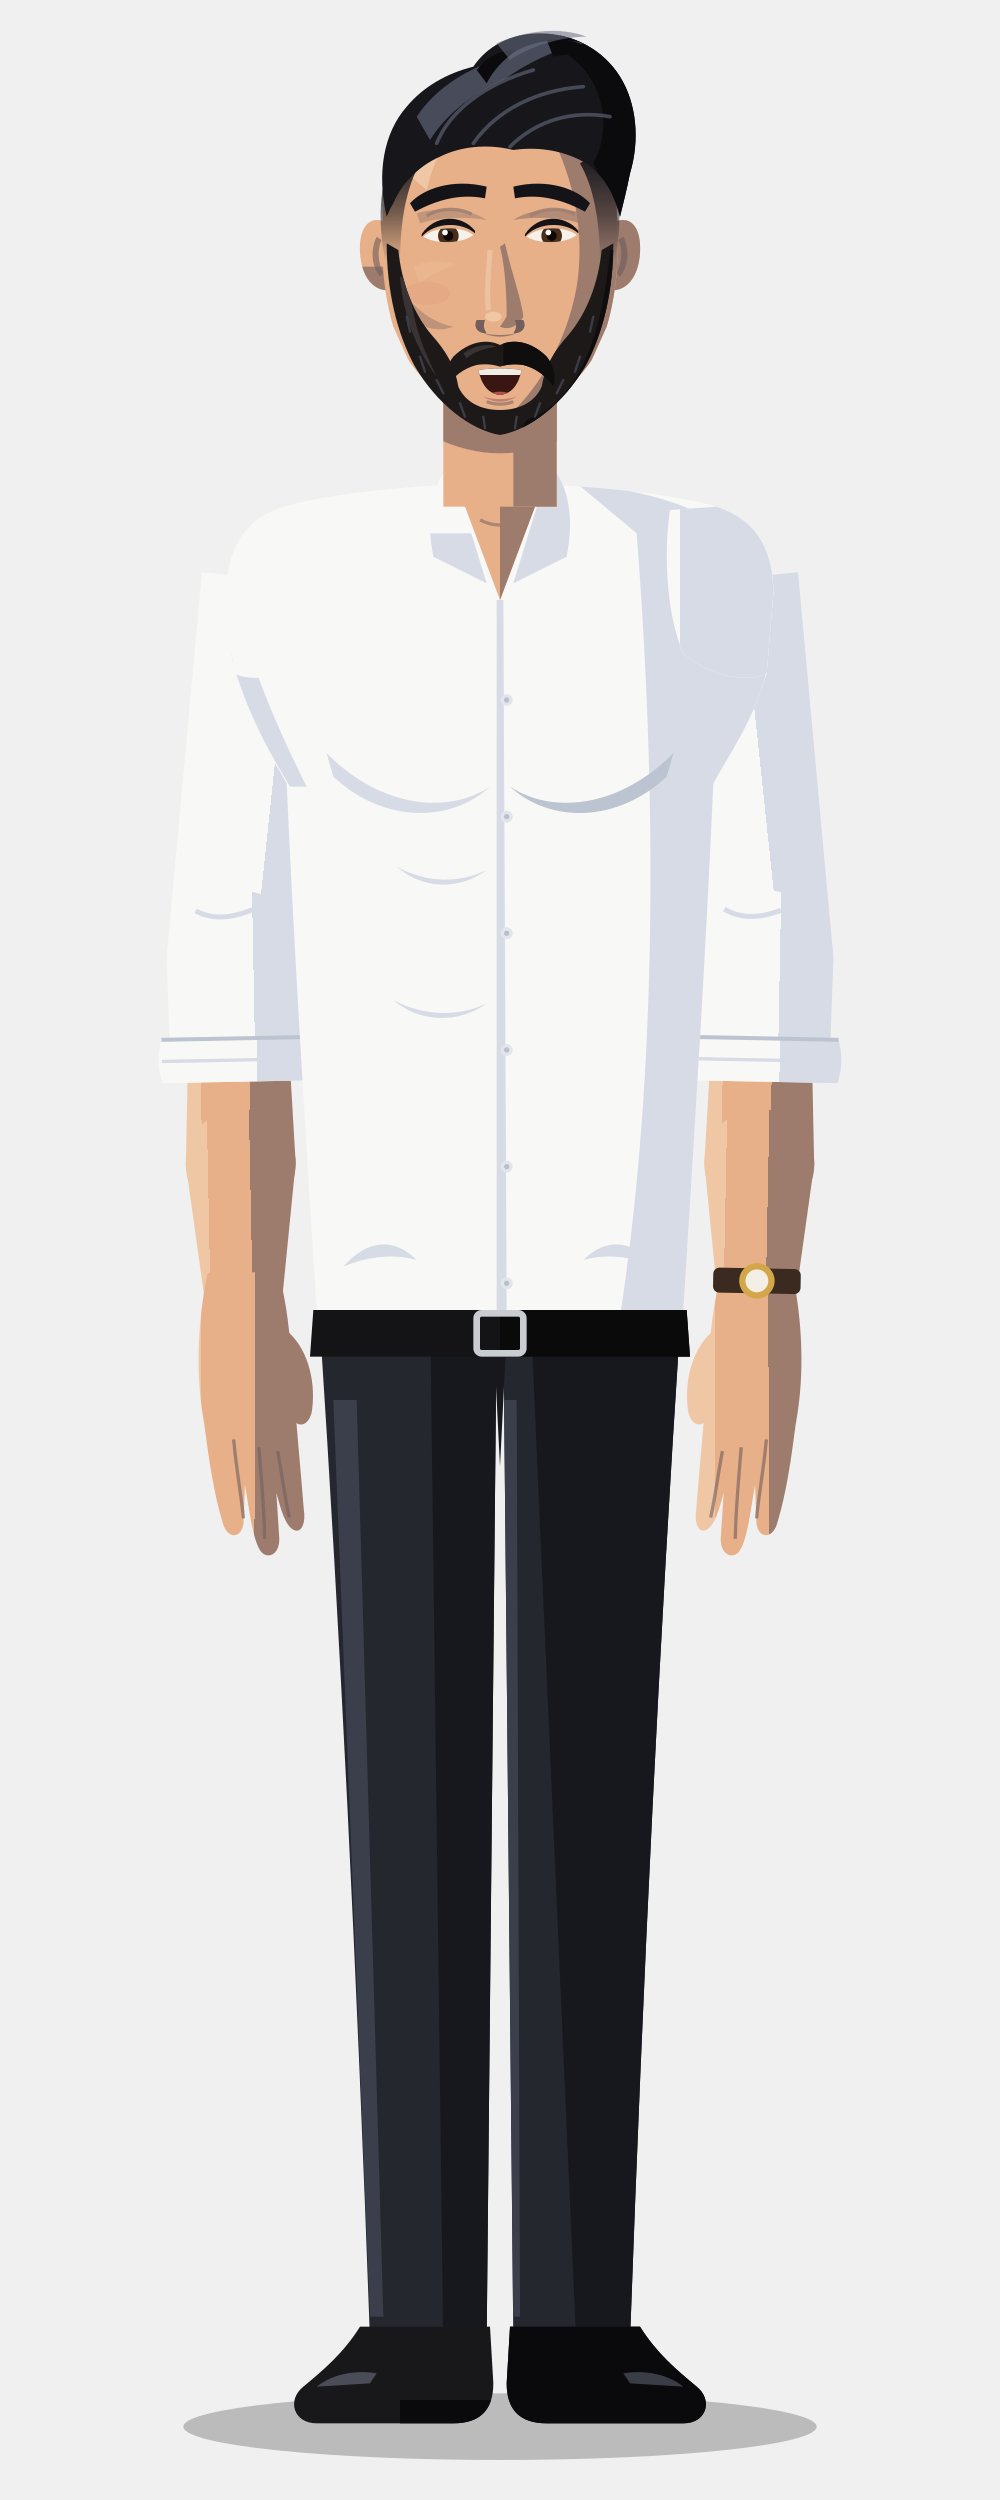
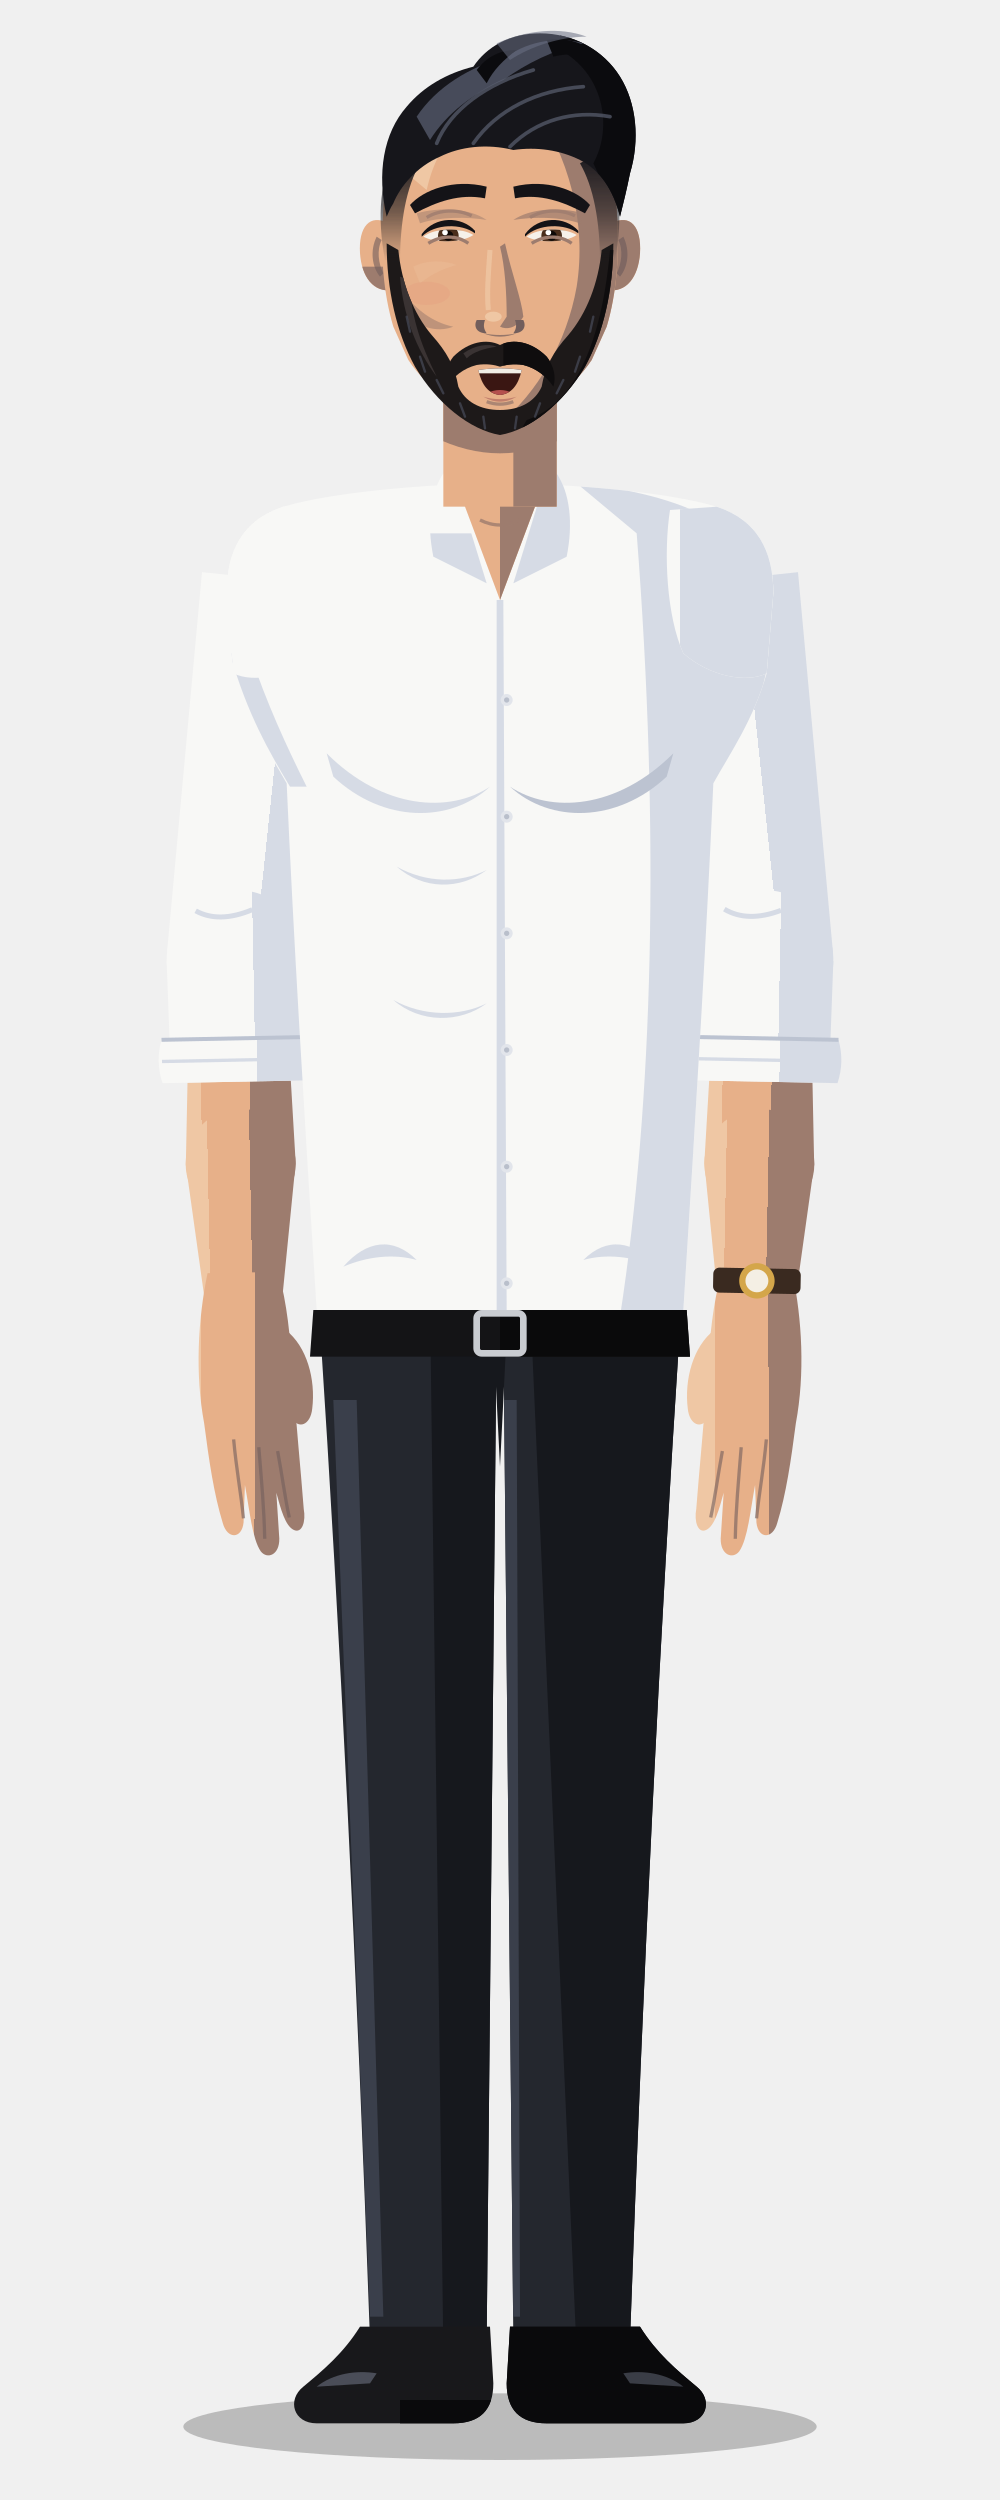
<svg xmlns="http://www.w3.org/2000/svg" viewBox="0 0 600 1500" width="600" height="1500">
  <defs>
    <linearGradient id="fade" x1="0" y1="0" x2="0" y2="1">
      <stop offset="0" stop-color="#16161b" stop-opacity="1" />
      <stop offset="0.55" stop-color="#16161b" stop-opacity="0.55" />
      <stop offset="1" stop-color="#16161b" stop-opacity="0" />
    </linearGradient>
    <clipPath id="c1">
      <path d="M192,796 L298,796 L292,1404 L222,1404 C214,1180 204,980 192,796 Z" />
    </clipPath>
    <clipPath id="c2">
      <path d="M 408,796 L 302,796 L 308,1404 L 378,1404 C 386,1180 396,980 408,796 Z" />
    </clipPath>
    <clipPath id="c3">
      <path d="M216,1396 L294,1396 L296,1430 C296,1446 288,1454 272,1454 L190,1454 C176,1454 172,1440 182,1432 C194,1422 206,1412 216,1396 Z" />
    </clipPath>
    <clipPath id="c4">
      <path d="M 384,1396 L 306,1396 L 304,1430 C 304,1446 312,1454 328,1454 L 410,1454 C 424,1454 428,1440 418,1432 C 406,1422 394,1412 384,1396 Z" />
    </clipPath>
    <linearGradient id="g5" gradientUnits="userSpaceOnUse" x1="112.0" y1="674.3" x2="175.9" y2="673.0">
      <stop offset="0" stop-color="#efc7a4" />
      <stop offset="0.14" stop-color="#efc7a4" />
      <stop offset="0.14" stop-color="#e7b089" />
      <stop offset="0.6" stop-color="#e7b089" />
      <stop offset="0.6" stop-color="#9d7c6e" />
      <stop offset="1" stop-color="#9d7c6e" />
    </linearGradient>
    <linearGradient id="g6" gradientUnits="userSpaceOnUse" x1="117.9" y1="744.7" x2="172.9" y2="743.6">
      <stop offset="0" stop-color="#efc7a4" />
      <stop offset="0.14" stop-color="#efc7a4" />
      <stop offset="0.14" stop-color="#e7b089" />
      <stop offset="0.6" stop-color="#e7b089" />
      <stop offset="0.6" stop-color="#9d7c6e" />
      <stop offset="1" stop-color="#9d7c6e" />
    </linearGradient>
    <linearGradient id="g7" gradientUnits="userSpaceOnUse" x1="110.7" y1="457.4" x2="197.3" y2="466.6">
      <stop offset="0" stop-color="#f8f8f6" />
      <stop offset="0.62" stop-color="#f8f8f6" />
      <stop offset="0.62" stop-color="#d6dbe5" />
      <stop offset="1" stop-color="#d6dbe5" />
    </linearGradient>
    <linearGradient id="g8" gradientUnits="userSpaceOnUse" x1="101.1" y1="606.8" x2="184.1" y2="605.2">
      <stop offset="0" stop-color="#f8f8f6" />
      <stop offset="0.62" stop-color="#f8f8f6" />
      <stop offset="0.62" stop-color="#d6dbe5" />
      <stop offset="1" stop-color="#d6dbe5" />
    </linearGradient>
    <linearGradient id="g9" gradientUnits="userSpaceOnUse" x1="97.2" y1="636.9" x2="189.2" y2="635.1">
      <stop offset="0" stop-color="#f8f8f6" />
      <stop offset="0.62" stop-color="#f8f8f6" />
      <stop offset="0.62" stop-color="#d6dbe5" />
      <stop offset="1" stop-color="#d6dbe5" />
    </linearGradient>
    <linearGradient id="g10" gradientUnits="userSpaceOnUse" x1="-28.0" y1="-0.6" x2="28.0" y2="0.6">
      <stop offset="0" stop-color="#efc7a4" />
      <stop offset="0.14" stop-color="#efc7a4" />
      <stop offset="0.14" stop-color="#e7b089" />
      <stop offset="0.6" stop-color="#e7b089" />
      <stop offset="0.6" stop-color="#9d7c6e" />
      <stop offset="1" stop-color="#9d7c6e" />
    </linearGradient>
    <linearGradient id="g11" gradientUnits="userSpaceOnUse" x1="424.1" y1="673.0" x2="488.0" y2="674.3">
      <stop offset="0" stop-color="#efc7a4" />
      <stop offset="0.14" stop-color="#efc7a4" />
      <stop offset="0.14" stop-color="#e7b089" />
      <stop offset="0.6" stop-color="#e7b089" />
      <stop offset="0.6" stop-color="#9d7c6e" />
      <stop offset="1" stop-color="#9d7c6e" />
    </linearGradient>
    <linearGradient id="g12" gradientUnits="userSpaceOnUse" x1="427.1" y1="743.6" x2="482.1" y2="744.7">
      <stop offset="0" stop-color="#efc7a4" />
      <stop offset="0.14" stop-color="#efc7a4" />
      <stop offset="0.14" stop-color="#e7b089" />
      <stop offset="0.6" stop-color="#e7b089" />
      <stop offset="0.6" stop-color="#9d7c6e" />
      <stop offset="1" stop-color="#9d7c6e" />
    </linearGradient>
    <linearGradient id="g13" gradientUnits="userSpaceOnUse" x1="402.7" y1="466.6" x2="489.3" y2="457.4">
      <stop offset="0" stop-color="#f8f8f6" />
      <stop offset="0.62" stop-color="#f8f8f6" />
      <stop offset="0.62" stop-color="#d6dbe5" />
      <stop offset="1" stop-color="#d6dbe5" />
    </linearGradient>
    <linearGradient id="g14" gradientUnits="userSpaceOnUse" x1="415.9" y1="605.2" x2="498.9" y2="606.8">
      <stop offset="0" stop-color="#f8f8f6" />
      <stop offset="0.62" stop-color="#f8f8f6" />
      <stop offset="0.62" stop-color="#d6dbe5" />
      <stop offset="1" stop-color="#d6dbe5" />
    </linearGradient>
    <linearGradient id="g15" gradientUnits="userSpaceOnUse" x1="410.8" y1="635.1" x2="502.8" y2="636.9">
      <stop offset="0" stop-color="#f8f8f6" />
      <stop offset="0.62" stop-color="#f8f8f6" />
      <stop offset="0.62" stop-color="#d6dbe5" />
      <stop offset="1" stop-color="#d6dbe5" />
    </linearGradient>
    <linearGradient id="g16" gradientUnits="userSpaceOnUse" x1="28.0" y1="0.6" x2="-28.0" y2="-0.6">
      <stop offset="0" stop-color="#efc7a4" />
      <stop offset="0.14" stop-color="#efc7a4" />
      <stop offset="0.14" stop-color="#e7b089" />
      <stop offset="0.6" stop-color="#e7b089" />
      <stop offset="0.6" stop-color="#9d7c6e" />
      <stop offset="1" stop-color="#9d7c6e" />
    </linearGradient>
    <clipPath id="c17">
      <path d="M300,290 C268,290 204,294 170,304 C146,312 136,330 136,356 L140,404 C148,432 162,452 172,470 C176,560 182,660 190,786 L410,786 C418,660 424,560 428,470 C438,452 452,432 460,404 L464,356 C464,330 454,312 430,304 C396,294 332,290 300,290 Z" />
    </clipPath>
    <clipPath id="c18">
      <path d="M276,296 L324,296 L300,360 Z" />
    </clipPath>
    <clipPath id="c19">
      <path d="M266,284 C258,296 256,314 260,334 L292,350 L276,298 Z" />
    </clipPath>
    <clipPath id="c20">
      <path d="M 334,284 C 342,296 344,314 340,334 L 308,350 L 324,298 Z" />
    </clipPath>
    <clipPath id="c21">
      <path d="M188,786 L412,786 L414,814 L186,814 Z" />
    </clipPath>
    <clipPath id="c22">
      <path d="M170,304 C146,312 136,330 136,356 L140,404 C152,410 174,406 190,392 C200,370 202,332 198,306 Z" />
    </clipPath>
    <clipPath id="c23">
      <path d="M 430,304 C 454,312 464,330 464,356 L 460,404 C 448,410 426,406 410,392 C 400,370 398,332 402,306 Z" />
    </clipPath>
    <clipPath id="c24">
      <path d="M233,134 C222,128 215,136 216,152 C217,166 224,176 236,174 Z" />
    </clipPath>
    <clipPath id="c25">
      <path d="M 367,134 C 378,128 385,136 384,152 C 383,166 376,176 364,174 Z" />
    </clipPath>
    <clipPath id="c26">
      <path d="M266,220 L266,304 L334,304 L334,220 Z" />
    </clipPath>
    <clipPath id="c27">
      <path d="M300,64 C341,64 369,88 370,126 C372,152 370,176 364,196 L355,216 C343,234 324,247 300,249 C276,247 257,234 245,216 L236,196 C230,176 228,152 230,126 C231,88 259,64 300,64 Z" />
    </clipPath>
    <clipPath id="c28">
-       <path d="M254,142 C261,135.5 277,135.5 284,141 C277,146.55 261,146.55 254,142 Z" />
+       <path d="M254,142 C261,136.5 277,136.5 284,141 C277,145.85 261,145.85 254,142 Z" />
    </clipPath>
    <clipPath id="c29">
-       <path d="M316,142 C323,135.5 339,135.5 346,141 C339,146.55 323,146.55 316,142 Z" />
+       <path d="M316,142 C323,136.5 339,136.5 346,141 C339,145.85 323,145.85 316,142 Z" />
    </clipPath>
    <clipPath id="c30">
      <path d="M232,146 C232,174 238,200 249,220 C262,242 282,258 300,261 C318,258 338,242 351,220 C362,200 368,174 368,146 L361,150 C359,170 352,188 341,201 C332,211 327,220 325,232 C321,241 312,246 300,246 C288,246 279,241 275,232 C273,220 268,211 259,201 C248,188 241,170 239,150 Z" />
    </clipPath>
    <clipPath id="c31">
      <path d="M272,214 C281,205 292,203 300,207 C308,203 319,205 328,214 C332,219 334,226 332,232 C328,226 322,221 314,219 C308,218 303,219 300,220 C297,219 292,218 286,219 C278,221 272,226 268,232 C266,226 268,219 272,214 Z" />
    </clipPath>
    <clipPath id="c32">
      <path d="M287,222 Q300,220 313,222 Q310,236 300,237 Q290,236 287,222 Z" />
    </clipPath>
    <clipPath id="c33">
      <path d="M232,130 C226,104 230,80 244,64 C254,52 268,44 284,40 C292,28 306,20 324,20 C344,20 362,30 372,46 C382,62 384,84 378,104 C376,114 374,122 372,130 C368,114 360,102 348,96 C336,90 322,88 308,90 C292,86 276,88 264,94 C250,100 240,112 236,122 C234,125 233,128 232,130 Z" />
    </clipPath>
  </defs>
  <ellipse cx="300" cy="1456" rx="190" ry="20" fill="#000" opacity="0.22" />
  <path d="M192,796 L298,796 L292,1404 L222,1404 C214,1180 204,980 192,796 Z" fill="#24272e" />
  <g clip-path="url(#c1)">
    <path d="M258,780 L304,780 L300,1412 L266,1412 Z" fill="#16181d" />
    <path d="M200,840 L214,840 L230,1390 L222,1390 Z" fill="#3a3f4b" />
  </g>
  <path d="M 408,796 L 302,796 L 308,1404 L 378,1404 C 386,1180 396,980 408,796 Z" fill="#24272e" />
  <g clip-path="url(#c2)">
    <path d="M318,780 L420,780 L420,1412 L346,1412 Z" fill="#16181d" />
    <path d="M 310,840 L 302,840 L 306,1390 L 312,1390 Z" fill="#3a3f4b" />
  </g>
  <path d="M296,800 L300,880 L304,800 Z" fill="#16181d" />
  <path d="M216,1396 L294,1396 L296,1430 C296,1446 288,1454 272,1454 L190,1454 C176,1454 172,1440 182,1432 C194,1422 206,1412 216,1396 Z" fill="#18181b" />
  <g clip-path="url(#c3)">
    <path d="M240,1440 L300,1440 L300,1460 L240,1460 Z" fill="#0a0a0c" />
    <path d="M190,1432 C200,1424 214,1422 226,1424 L222,1430 Z" fill="#4a4d58" />
  </g>
  <path d="M 384,1396 L 306,1396 L 304,1430 C 304,1446 312,1454 328,1454 L 410,1454 C 424,1454 428,1440 418,1432 C 406,1422 394,1412 384,1396 Z" fill="#18181b" />
  <g clip-path="url(#c4)">
    <path d="M300,1380 L440,1380 L440,1460 L300,1460 Z" fill="#0a0a0c" />
    <path d="M 410,1432 C 400,1424 386,1422 374,1424 L 378,1430 Z" fill="#3a3d46" />
  </g>
  <path d="M112.5,649.6 L111.5,699.0 L177.4,697.7 L174.5,648.4 Z" fill="url(#g5)" />
  <circle cx="144.4" cy="698.3" r="33.0" fill="url(#g6)" />
  <path d="M111.5,699.0 L124.3,790.4 L168.3,789.6 L177.4,697.7 Z" fill="url(#g6)" />
  <path d="M121.2,343.3 L100.2,571.6 L183.8,580.4 L210.8,352.7 Z" fill="url(#g7)" />
  <circle cx="142.0" cy="576.0" r="42.0" fill="url(#g8)" />
  <path d="M100.0,576.8 L102.2,636.8 L184.2,635.2 L184.0,575.2 Z" fill="url(#g8)" />
  <path d="M188.9,622.1 Q193.2,635.0 189.5,648.1 L97.5,649.9 Q93.2,637.0 96.9,623.9 Z" fill="url(#g9)" />
  <path d="M188.9,622.1 L96.9,623.9" stroke="#bcc3d1" stroke-width="2.4" />
  <path d="M189.2,635.1 L97.2,636.9" stroke="#d6dbe5" stroke-width="2" />
  <path d="M117.4,546.5 q14.0,7.7 34.0,-0.7" fill="none" stroke="#d6dbe5" stroke-width="3" />
  <g transform="translate(146.0,776.0) rotate(-1.1)">
    <g transform="scale(1.25,1.25)">
      <path d="M-17,-10 C-22,12 -24,38 -20,62 C-18,80 -16,96 -12,110 C-10,118 -3,118 -2,110 L-1,92 C1,104 2,118 6,124 C9,128 15,126 15,118 L14,96 C16,104 18,112 22,114 C26,116 28,110 27,104 C26,86 24,62 23,40 C22,20 21,6 17,-10 Z" fill="url(#g10)" />
      <path d="M20,18 C30,26 34,42 32,56 C31,64 25,66 22,60 C22,48 20,36 16,28 Z" fill="url(#g10)" />
      <path d="M-6,70 C-5,84 -3,96 -2,108 M6,74 C7,90 8,104 8,118 M15,76 C17,88 18,98 20,108" fill="none" stroke="#725e5c" stroke-width="1.6" opacity="0.6" />
    </g>
  </g>
  <path d="M425.5,648.4 L422.6,697.7 L488.5,699.0 L487.5,649.6 Z" fill="url(#g11)" />
  <circle cx="455.6" cy="698.3" r="33.0" fill="url(#g12)" />
  <path d="M422.6,697.7 L431.7,789.6 L475.7,790.4 L488.5,699.0 Z" fill="url(#g12)" />
  <path d="M389.2,352.7 L416.2,580.4 L499.8,571.6 L478.8,343.3 Z" fill="url(#g13)" />
  <circle cx="458.0" cy="576.0" r="42.0" fill="url(#g14)" />
  <path d="M416.0,575.2 L415.8,635.2 L497.8,636.8 L500.0,576.8 Z" fill="url(#g14)" />
  <path d="M503.1,623.9 Q506.8,637.0 502.5,649.9 L410.5,648.1 Q406.8,635.0 411.1,622.1 Z" fill="url(#g15)" />
  <path d="M503.1,623.9 L411.1,622.1" stroke="#bcc3d1" stroke-width="2.4" />
  <path d="M502.8,636.9 L410.8,635.1" stroke="#d6dbe5" stroke-width="2" />
  <path d="M434.6,545.5 q14.0,8.3 34.0,0.7" fill="none" stroke="#d6dbe5" stroke-width="3" />
  <g transform="translate(454.0,776.0) rotate(1.1)">
    <g transform="scale(-1.25,1.25)">
      <path d="M-17,-10 C-22,12 -24,38 -20,62 C-18,80 -16,96 -12,110 C-10,118 -3,118 -2,110 L-1,92 C1,104 2,118 6,124 C9,128 15,126 15,118 L14,96 C16,104 18,112 22,114 C26,116 28,110 27,104 C26,86 24,62 23,40 C22,20 21,6 17,-10 Z" fill="url(#g16)" />
      <path d="M20,18 C30,26 34,42 32,56 C31,64 25,66 22,60 C22,48 20,36 16,28 Z" fill="url(#g16)" />
      <path d="M-6,70 C-5,84 -3,96 -2,108 M6,74 C7,90 8,104 8,118 M15,76 C17,88 18,98 20,108" fill="none" stroke="#725e5c" stroke-width="1.6" opacity="0.6" />
      <rect x="-21" y="-12" width="42" height="12" rx="3" fill="#3a2a20" />
      <circle cx="0" cy="-6" r="8.5" fill="#d4a64a" />
      <circle cx="0" cy="-6" r="5.5" fill="#f4efe4" />
    </g>
  </g>
  <path d="M300,290 C268,290 204,294 170,304 C146,312 136,330 136,356 L140,404 C148,432 162,452 172,470 C176,560 182,660 190,786 L410,786 C418,660 424,560 428,470 C438,452 452,432 460,404 L464,356 C464,330 454,312 430,304 C396,294 332,290 300,290 Z" fill="#f8f8f6" />
  <g clip-path="url(#c17)">
    <path d="M346,290 C406,296 466,316 464,374 C460,422 444,450 430,474 L414,790 L372,790 C392,660 396,500 382,320 Z" fill="#d6dbe5" />
    <path d="M138,392 C148,428 162,452 174,472 L184,472 C172,448 160,422 150,392 Z" fill="#d6dbe5" />
  </g>
  <path d="M196,452 C230,486 270,488 294,472 C270,494 230,494 200,466 Z" fill="#d6dbe5" />
  <path d="M404,452 C370,486 330,488 306,472 C330,494 370,494 400,466 Z" fill="#bcc3d1" />
  <path d="M236,600 C254,610 276,610 292,602 C276,614 252,614 236,600 Z" fill="#d6dbe5" />
  <path d="M206,760 C220,744 236,742 250,756 C236,752 220,754 206,760 Z" fill="#d6dbe5" />
  <path d="M350,756 C364,742 380,744 394,760 C380,754 364,752 350,756 Z" fill="#d6dbe5" />
  <path d="M238,520 C256,530 276,530 292,522 C276,534 254,534 238,520 Z" fill="#d6dbe5" />
  <path d="M276,296 L324,296 L300,360 Z" fill="#e7b089" />
  <g clip-path="url(#c18)">
    <path d="M300,290 L330,290 L300,364 Z" fill="#9d7c6e" />
  </g>
  <path d="M288,312 Q300,318 312,312" fill="none" stroke="#9d7c6e" stroke-width="2" opacity="0.8" />
  <path d="M266,284 C258,296 256,314 260,334 L292,350 L276,298 Z" fill="#f8f8f6" />
  <g clip-path="url(#c19)">
    <path d="M256,320 L292,320 L292,352 L256,352 Z" fill="#d6dbe5" />
  </g>
  <path d="M 334,284 C 342,296 344,314 340,334 L 308,350 L 324,298 Z" fill="#f8f8f6" />
  <g clip-path="url(#c20)">
    <path d="M 334,284 C 342,296 344,314 340,334 L 308,350 L 324,298 Z" fill="#d6dbe5" />
  </g>
  <path d="M268,286 Q300,280 332,286 L326,292 Q300,288 274,292 Z" fill="#d6dbe5" />
  <path d="M298,360 L302,360 L304,786 L298,786 Z" fill="#d6dbe5" />
  <circle cx="304" cy="420" r="3.6" fill="#e2e5eb" />
  <circle cx="304" cy="420" r="1.6" fill="#b9bfcb" />
  <circle cx="304" cy="490" r="3.6" fill="#e2e5eb" />
  <circle cx="304" cy="490" r="1.6" fill="#b9bfcb" />
  <circle cx="304" cy="560" r="3.6" fill="#e2e5eb" />
  <circle cx="304" cy="560" r="1.6" fill="#b9bfcb" />
  <circle cx="304" cy="630" r="3.6" fill="#e2e5eb" />
  <circle cx="304" cy="630" r="1.6" fill="#b9bfcb" />
  <circle cx="304" cy="700" r="3.6" fill="#e2e5eb" />
  <circle cx="304" cy="700" r="1.6" fill="#b9bfcb" />
  <circle cx="304" cy="770" r="3.6" fill="#e2e5eb" />
  <circle cx="304" cy="770" r="1.6" fill="#b9bfcb" />
  <path d="M188,786 L412,786 L414,814 L186,814 Z" fill="#141416" />
  <g clip-path="url(#c21)">
    <path d="M300,780 L420,780 L420,820 L300,820 Z" fill="#0a0a0b" />
  </g>
  <rect x="286" y="788" width="28" height="24" rx="3" fill="none" stroke="#c9ccd1" stroke-width="4" />
  <path d="M170,304 C146,312 136,330 136,356 L140,404 C152,410 174,406 190,392 C200,370 202,332 198,306 Z" fill="#f8f8f6" />
  <path d="M 430,304 C 454,312 464,330 464,356 L 460,404 C 448,410 426,406 410,392 C 400,370 398,332 402,306 Z" fill="#f8f8f6" />
  <g clip-path="url(#c23)">
    <path d="M408,290 L470,290 L470,420 L408,420 Z" fill="#d6dbe5" />
  </g>
  <path d="M233,134 C222,128 215,136 216,152 C217,166 224,176 236,174 Z" fill="#e7b089" />
  <g clip-path="url(#c24)">
    <path d="M200,160 L240,160 L240,190 L200,190 Z" fill="#9d7c6e" />
  </g>
  <path d="M 367,134 C 378,128 385,136 384,152 C 383,166 376,176 364,174 Z" fill="#e7b089" />
  <g clip-path="url(#c25)">
    <path d="M360,120 L400,120 L400,190 L360,190 Z" fill="#9d7c6e" />
  </g>
  <path d="M226,142 C222,150 223,160 228,166 L230,164 C227,158 226,150 229,144 Z" fill="#725e5c" opacity="0.6" />
  <path d="M 374,142 C 378,150 377,160 372,166 L 370,164 C 373,158 374,150 371,144 Z" fill="#725e5c" opacity="0.7" />
  <path d="M266,220 L266,304 L334,304 L334,220 Z" fill="#e7b089" />
  <g clip-path="url(#c26)">
    <path d="M308,210 L340,210 L340,310 L308,310 Z" fill="#9d7c6e" />
    <path d="M260,210 L340,210 L340,262 Q300,282 260,262 Z" fill="#9d7c6e" />
  </g>
  <path d="M300,64 C341,64 369,88 370,126 C372,152 370,176 364,196 L355,216 C343,234 324,247 300,249 C276,247 257,234 245,216 L236,196 C230,176 228,152 230,126 C231,88 259,64 300,64 Z" fill="#e7b089" />
  <g clip-path="url(#c27)">
    <path d="M318,60 C352,70 376,96 376,130 C378,170 368,204 350,228 C336,244 318,252 300,254 C322,236 340,206 346,172 C352,134 342,94 318,60 Z" fill="#9d7c6e" />
    <path d="M244,104 C250,86 264,74 282,70 C268,82 260,96 256,114 Z" fill="#efc7a4" />
  </g>
  <path d="M248,160 C256,156 266,156 274,159 C266,161 258,165 252,170 Z" fill="#efc7a4" opacity="0.25" />
  <path d="M244,178 C252,188 262,194 272,196 C262,200 250,196 244,188 Z" fill="#9d7c6e" opacity="0.55" />
  <ellipse cx="256" cy="176" rx="14" ry="7" fill="#e07e70" opacity="0.14" />
-   <path d="M246,122 C254,113 272,107 292,112 L291,119 C276,116 262,120 249,127 Z" fill="#141317" />
-   <path d="M 354,122 C 346,113 328,107 308,112 L 309,119 C 324,116 338,120 351,127 Z" fill="#141317" />
+   <path d="M246,123 C254,114 272,107 292,112 L291,119 C276,116 262,121 249,128 Z" fill="#141317" />
+   <path d="M 354,123 C 346,114 328,107 308,112 L 309,119 C 324,116 338,121 351,128 Z" fill="#141317" />
  <path d="M250,128 C264,124 282,125 292,132 C280,130 264,130 252,134 Z" fill="#9d7c6e" opacity="0.5" />
  <path d="M 350,128 C 336,124 318,125 308,132 C 320,130 336,130 348,134 Z" fill="#9d7c6e" opacity="0.7" />
-   <path d="M254,142 C261,135.5 277,135.5 284,141 C277,146.55 261,146.55 254,142 Z" fill="#f6f1ea" />
+   <path d="M254,142 C261,136.5 277,136.5 284,141 C277,145.85 261,145.85 254,142 Z" fill="#f6f1ea" />
  <g clip-path="url(#c28)">
    <circle cx="269" cy="141.5" r="6.2" fill="#4a2e1c" />
    <circle cx="269" cy="141.5" r="3" fill="#0e0907" />
    <circle cx="267" cy="139.5" r="1.7" fill="#fff" />
-     <rect x="249" y="120" width="40" height="17.5" fill="#000" opacity="0.14" />
-   </g>
-   <path d="M253,142 C261,133.0 277,133.0 285,140 L285,138.5 C277,128.5 261,128.5 253,140.5 Z" fill="#141317" />
-   <path d="M256,129.5 C264,124.5 275,124.5 283,128.5" fill="none" stroke="#9d7c6e" stroke-width="2" opacity="0.8" />
-   <path d="M316,142 C323,135.5 339,135.5 346,141 C339,146.55 323,146.55 316,142 Z" fill="#f6f1ea" />
+     <rect x="249" y="120" width="40" height="18.5" fill="#000" opacity="0.14" />
+   </g>
+   <path d="M253,142 C261,134.0 277,134.0 285,140 L285,138.5 C277,129.5 261,129.5 253,140.5 Z" fill="#141317" />
+   <path d="M256,130.5 C264,125.5 275,125.5 283,129.5" fill="none" stroke="#9d7c6e" stroke-width="2" opacity="0.8" />
+   <path d="M257,146 C265,141 274,141 281,146" fill="none" stroke="#9d7c6e" stroke-width="2" />
+   <path d="M316,142 C323,136.5 339,136.5 346,141 C339,145.85 323,145.85 316,142 Z" fill="#f6f1ea" />
  <g clip-path="url(#c29)">
    <circle cx="331" cy="141.5" r="6.2" fill="#4a2e1c" />
    <circle cx="331" cy="141.5" r="3" fill="#0e0907" />
    <circle cx="329" cy="139.5" r="1.7" fill="#fff" />
-     <rect x="311" y="120" width="40" height="17.5" fill="#000" opacity="0.14" />
-   </g>
-   <path d="M315,142 C323,133.0 339,133.0 347,140 L347,138.5 C339,128.5 323,128.5 315,140.5 Z" fill="#141317" />
-   <path d="M318,129.5 C326,124.5 337,124.5 345,128.5" fill="none" stroke="#9d7c6e" stroke-width="2" opacity="0.8" />
+     <rect x="311" y="120" width="40" height="18.5" fill="#000" opacity="0.14" />
+   </g>
+   <path d="M315,142 C323,134.0 339,134.0 347,140 L347,138.5 C339,129.5 323,129.5 315,140.5 Z" fill="#141317" />
+   <path d="M318,130.5 C326,125.5 337,125.5 345,129.5" fill="none" stroke="#9d7c6e" stroke-width="2" opacity="0.8" />
+   <path d="M319,146 C327,141 336,141 343,146" fill="none" stroke="#9d7c6e" stroke-width="2" />
  <path d="M303,146 C307,164 313,180 314,190 C310,197 304,198 300,196 L304,190 C304,176 303,160 300,148 Z" fill="#9d7c6e" />
  <path d="M286,192 C284,196 286,200 292,200 C290,197 290,195 291,192 Z" fill="#725e5c" />
  <path d="M314,192 C316,196 314,200 308,200 C310,197 310,195 309,192 Z" fill="#725e5c" />
  <path d="M290,200 Q300,204 310,200 Q300,202 290,200 Z" fill="#725e5c" opacity="0.7" />
  <ellipse cx="296" cy="190" rx="5" ry="3" fill="#efc7a4" />
  <path d="M294,150 C293,164 292,176 293,186" fill="none" stroke="#efc7a4" stroke-width="3" opacity="0.8" />
  <path d="M232,146 C232,174 238,200 249,220 C262,242 282,258 300,261 C318,258 338,242 351,220 C362,200 368,174 368,146 L361,150 C359,170 352,188 341,201 C332,211 327,220 325,232 C321,241 312,246 300,246 C288,246 279,241 275,232 C273,220 268,211 259,201 C248,188 241,170 239,150 Z" fill="#1d1919" />
  <g clip-path="url(#c30)">
    <path d="M316,252 C340,244 360,216 366,150 L380,150 L380,280 L300,280 Z" fill="#0f0d0e" />
    <path d="M240,166 C242,190 250,210 262,226 C252,206 246,188 246,168 Z" fill="#3a3333" />
  </g>
  <path d="M252,214 l3,9" fill="none" stroke="#474b5a" stroke-width="1.4" stroke-linecap="round" stroke-linejoin="round" opacity="0.7" />
  <path d="M262,228 l4,8" fill="none" stroke="#474b5a" stroke-width="1.4" stroke-linecap="round" stroke-linejoin="round" opacity="0.7" />
  <path d="M276,242 l3,8" fill="none" stroke="#474b5a" stroke-width="1.4" stroke-linecap="round" stroke-linejoin="round" opacity="0.7" />
  <path d="M290,250 l1,7" fill="none" stroke="#474b5a" stroke-width="1.4" stroke-linecap="round" stroke-linejoin="round" opacity="0.7" />
  <path d="M244,190 l2,9" fill="none" stroke="#474b5a" stroke-width="1.4" stroke-linecap="round" stroke-linejoin="round" opacity="0.7" />
  <path d="M310,250 l-1,7" fill="none" stroke="#474b5a" stroke-width="1.4" stroke-linecap="round" stroke-linejoin="round" opacity="0.7" />
  <path d="M324,242 l-3,8" fill="none" stroke="#474b5a" stroke-width="1.4" stroke-linecap="round" stroke-linejoin="round" opacity="0.7" />
  <path d="M338,228 l-4,8" fill="none" stroke="#474b5a" stroke-width="1.4" stroke-linecap="round" stroke-linejoin="round" opacity="0.7" />
  <path d="M348,214 l-3,9" fill="none" stroke="#474b5a" stroke-width="1.4" stroke-linecap="round" stroke-linejoin="round" opacity="0.7" />
  <path d="M356,190 l-2,9" fill="none" stroke="#474b5a" stroke-width="1.4" stroke-linecap="round" stroke-linejoin="round" opacity="0.7" />
  <path d="M272,214 C281,205 292,203 300,207 C308,203 319,205 328,214 C332,219 334,226 332,232 C328,226 322,221 314,219 C308,218 303,219 300,220 C297,219 292,218 286,219 C278,221 272,226 268,232 C266,226 268,219 272,214 Z" fill="#1d1919" />
  <g clip-path="url(#c31)">
    <path d="M302,200 L340,200 L340,236 L302,236 Z" fill="#0f0d0e" />
    <path d="M278,212 C285,207 293,206 298,208 C291,209 284,211 280,215 Z" fill="#3a3333" />
  </g>
  <path d="M287,222 Q300,220 313,222 Q310,236 300,237 Q290,236 287,222 Z" fill="#3a1612" />
  <g clip-path="url(#c32)">
-     <rect x="280" y="218" width="40" height="7" fill="#f1ece4" />
-     <ellipse cx="300" cy="241" rx="10" ry="6" fill="#b4504e" />
+     <rect x="278" y="218" width="44" height="6" fill="#f1ece4" />
+     <ellipse cx="300" cy="240" rx="10" ry="6" fill="#b4504e" />
  </g>
  <path d="M290,238 Q300,244 310,238 Q300,241 290,238 Z" fill="#c27f6c" />
  <path d="M292,241 Q300,244 308,241" fill="none" stroke="#9d7c6e" stroke-width="2" opacity="0.8" />
  <path d="M231,156 C226,130 228,106 238,90 L252,98 C244,112 240,132 240,158 Z" fill="url(#fade)" />
  <path d="M 369,156 C 374,130 372,106 362,90 L 348,98 C 356,112 360,132 360,158 Z" fill="url(#fade)" />
  <path d="M232,130 C226,104 230,80 244,64 C254,52 268,44 284,40 C292,28 306,20 324,20 C344,20 362,30 372,46 C382,62 384,84 378,104 C376,114 374,122 372,130 C368,114 360,102 348,96 C336,90 322,88 308,90 C292,86 276,88 264,94 C250,100 240,112 236,122 C234,125 233,128 232,130 Z" fill="#16161b" />
  <g clip-path="url(#c33)">
    <path d="M336,18 C368,24 388,52 384,84 C382,104 376,118 372,132 L356,98 C368,76 362,44 336,30 Z" fill="#0b0b0e" />
    <path d="M250,70 C262,52 282,40 304,34 C318,24 336,22 350,26 C332,30 316,38 302,48 C284,56 268,68 258,84 Z" fill="#474b5a" />
  </g>
  <path d="M262,86 C270,66 292,50 320,42" fill="none" stroke="#5a5f70" stroke-width="2.2" stroke-linecap="round" stroke-linejoin="round" opacity="0.7" />
  <path d="M284,86 C298,66 322,54 350,52" fill="none" stroke="#5a5f70" stroke-width="2.2" stroke-linecap="round" stroke-linejoin="round" opacity="0.7" />
  <path d="M306,88 C322,72 344,66 366,70" fill="none" stroke="#5a5f70" stroke-width="2.2" stroke-linecap="round" stroke-linejoin="round" opacity="0.7" />
  <path d="M286,42 C292,34 300,30 310,30 C302,36 296,42 292,50 Z" fill="#0b0b0e" />
  <path d="M328,24 C340,22 352,26 360,34 C350,32 340,32 332,34 Z" fill="#0b0b0e" />
  <path d="M298,26 C316,18 336,16 352,22 C336,22 318,28 306,36 Z" fill="#6a7083" opacity="0.55" />
</svg>
